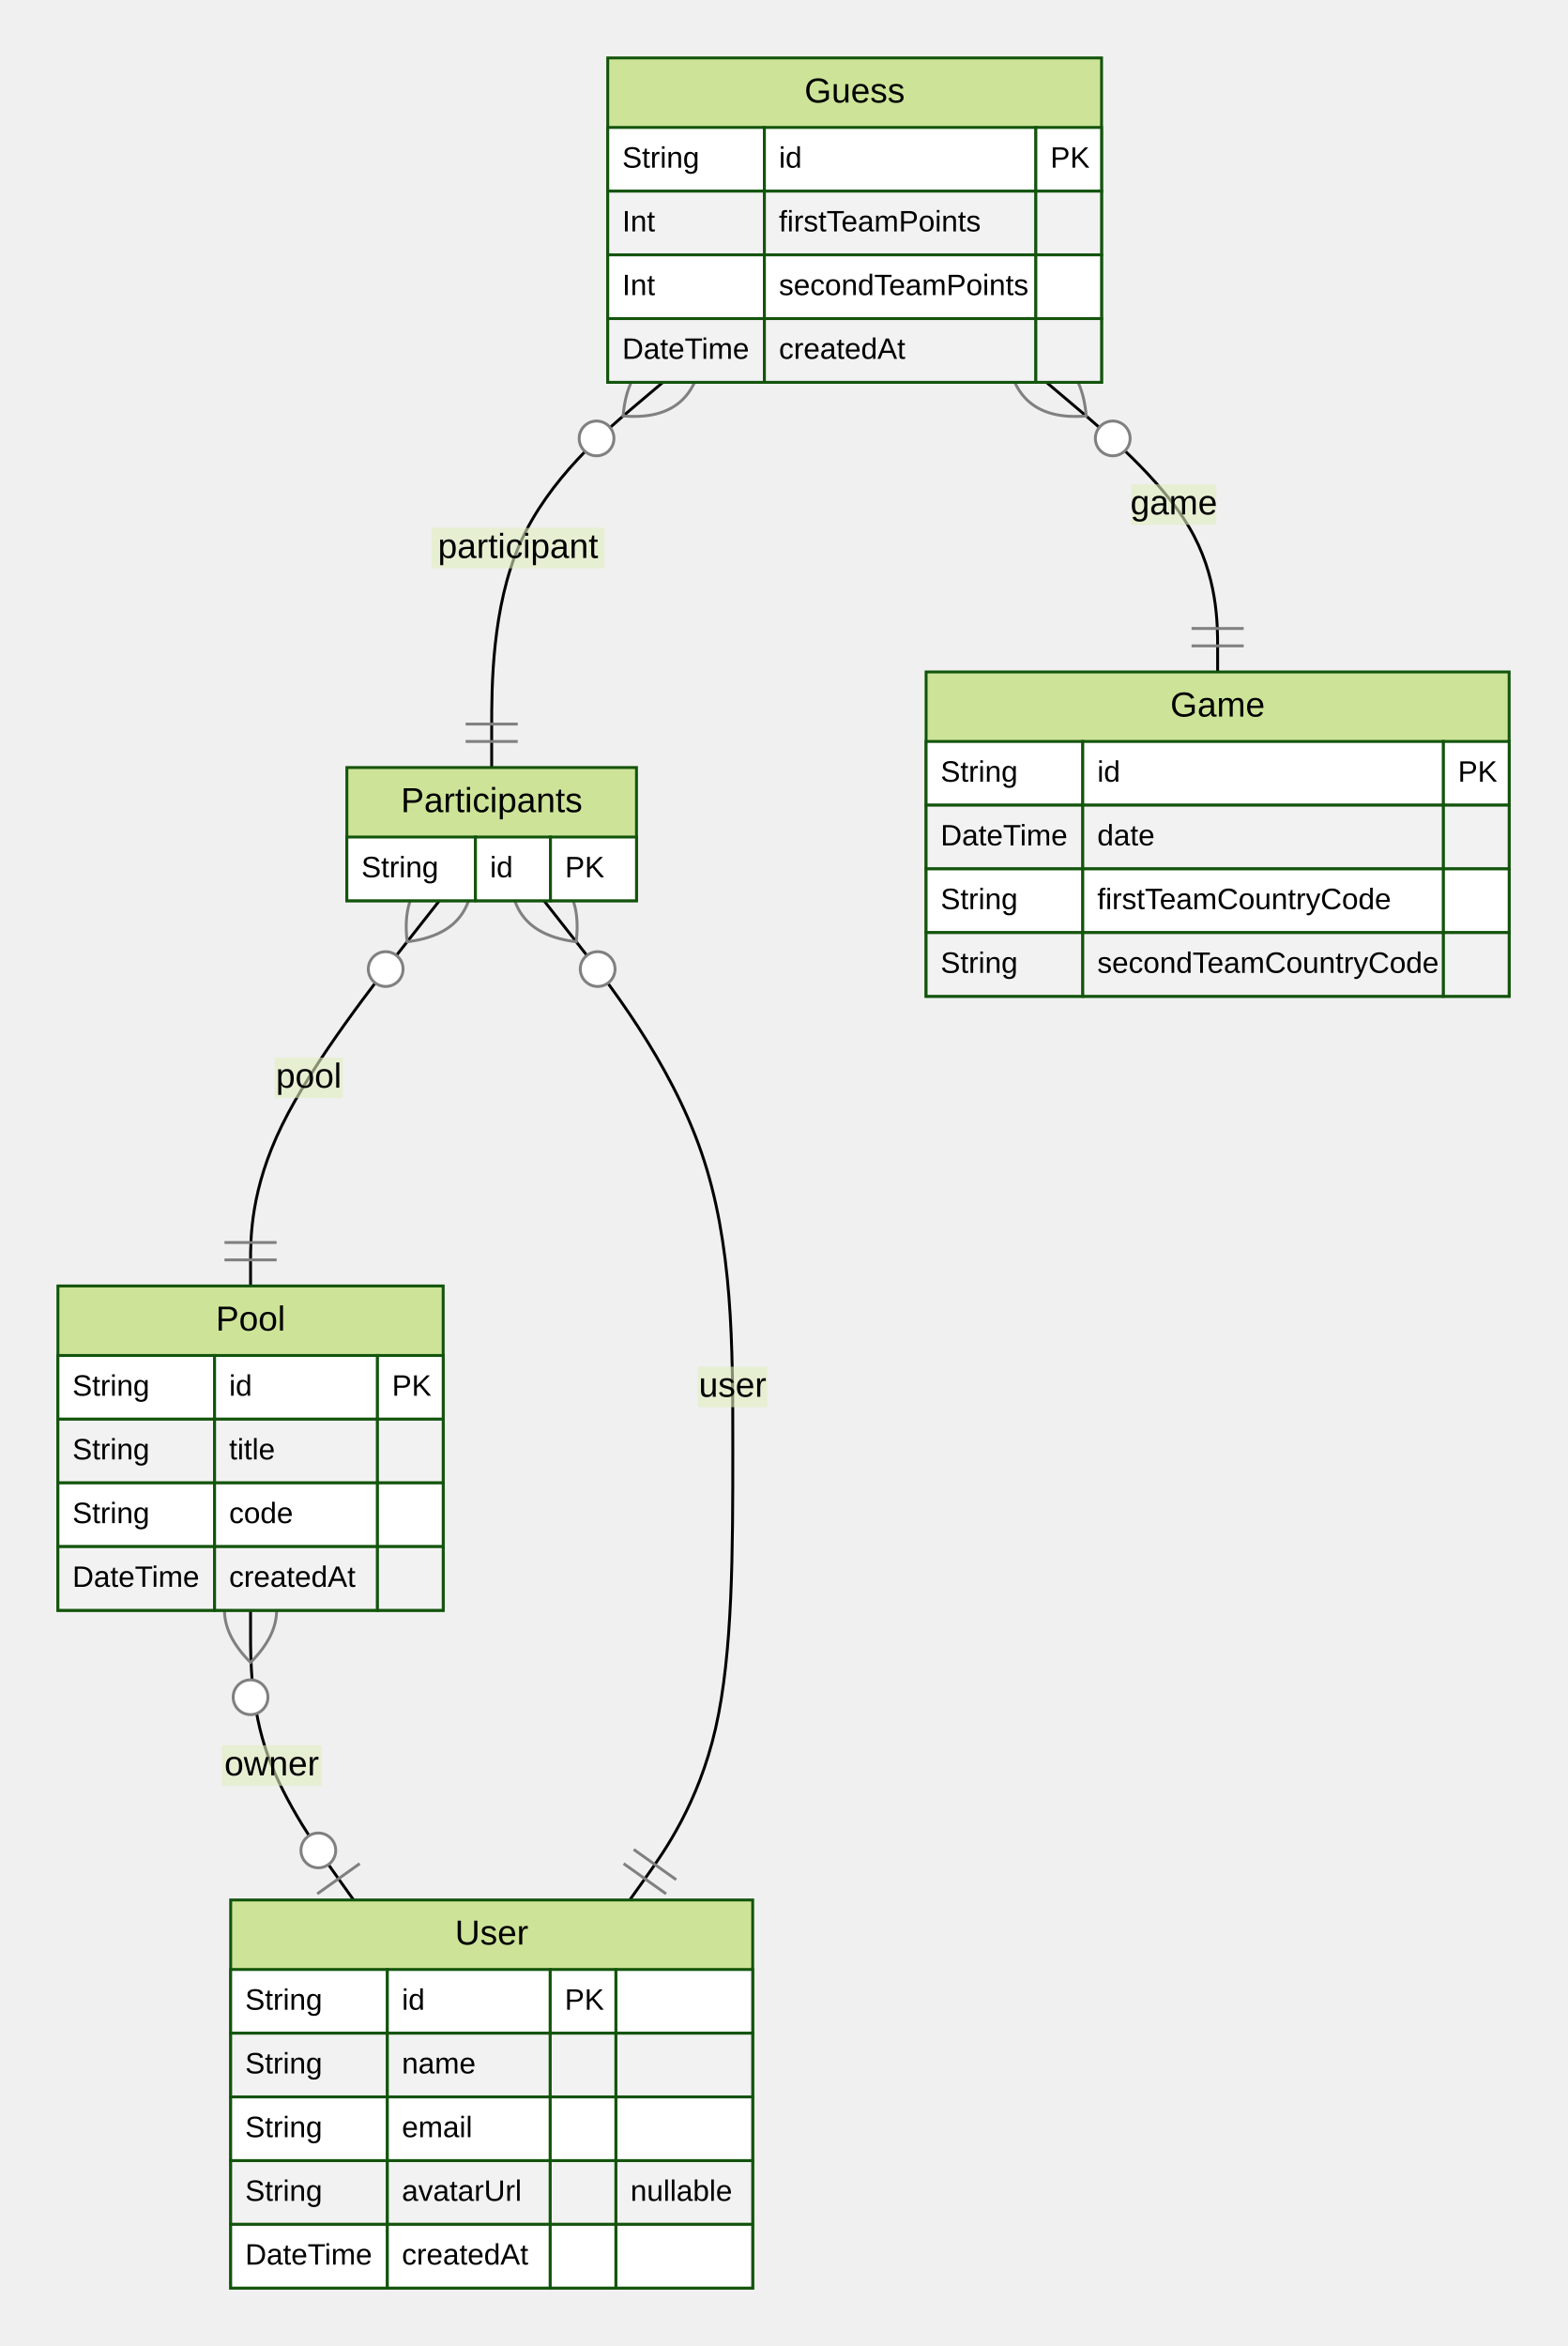
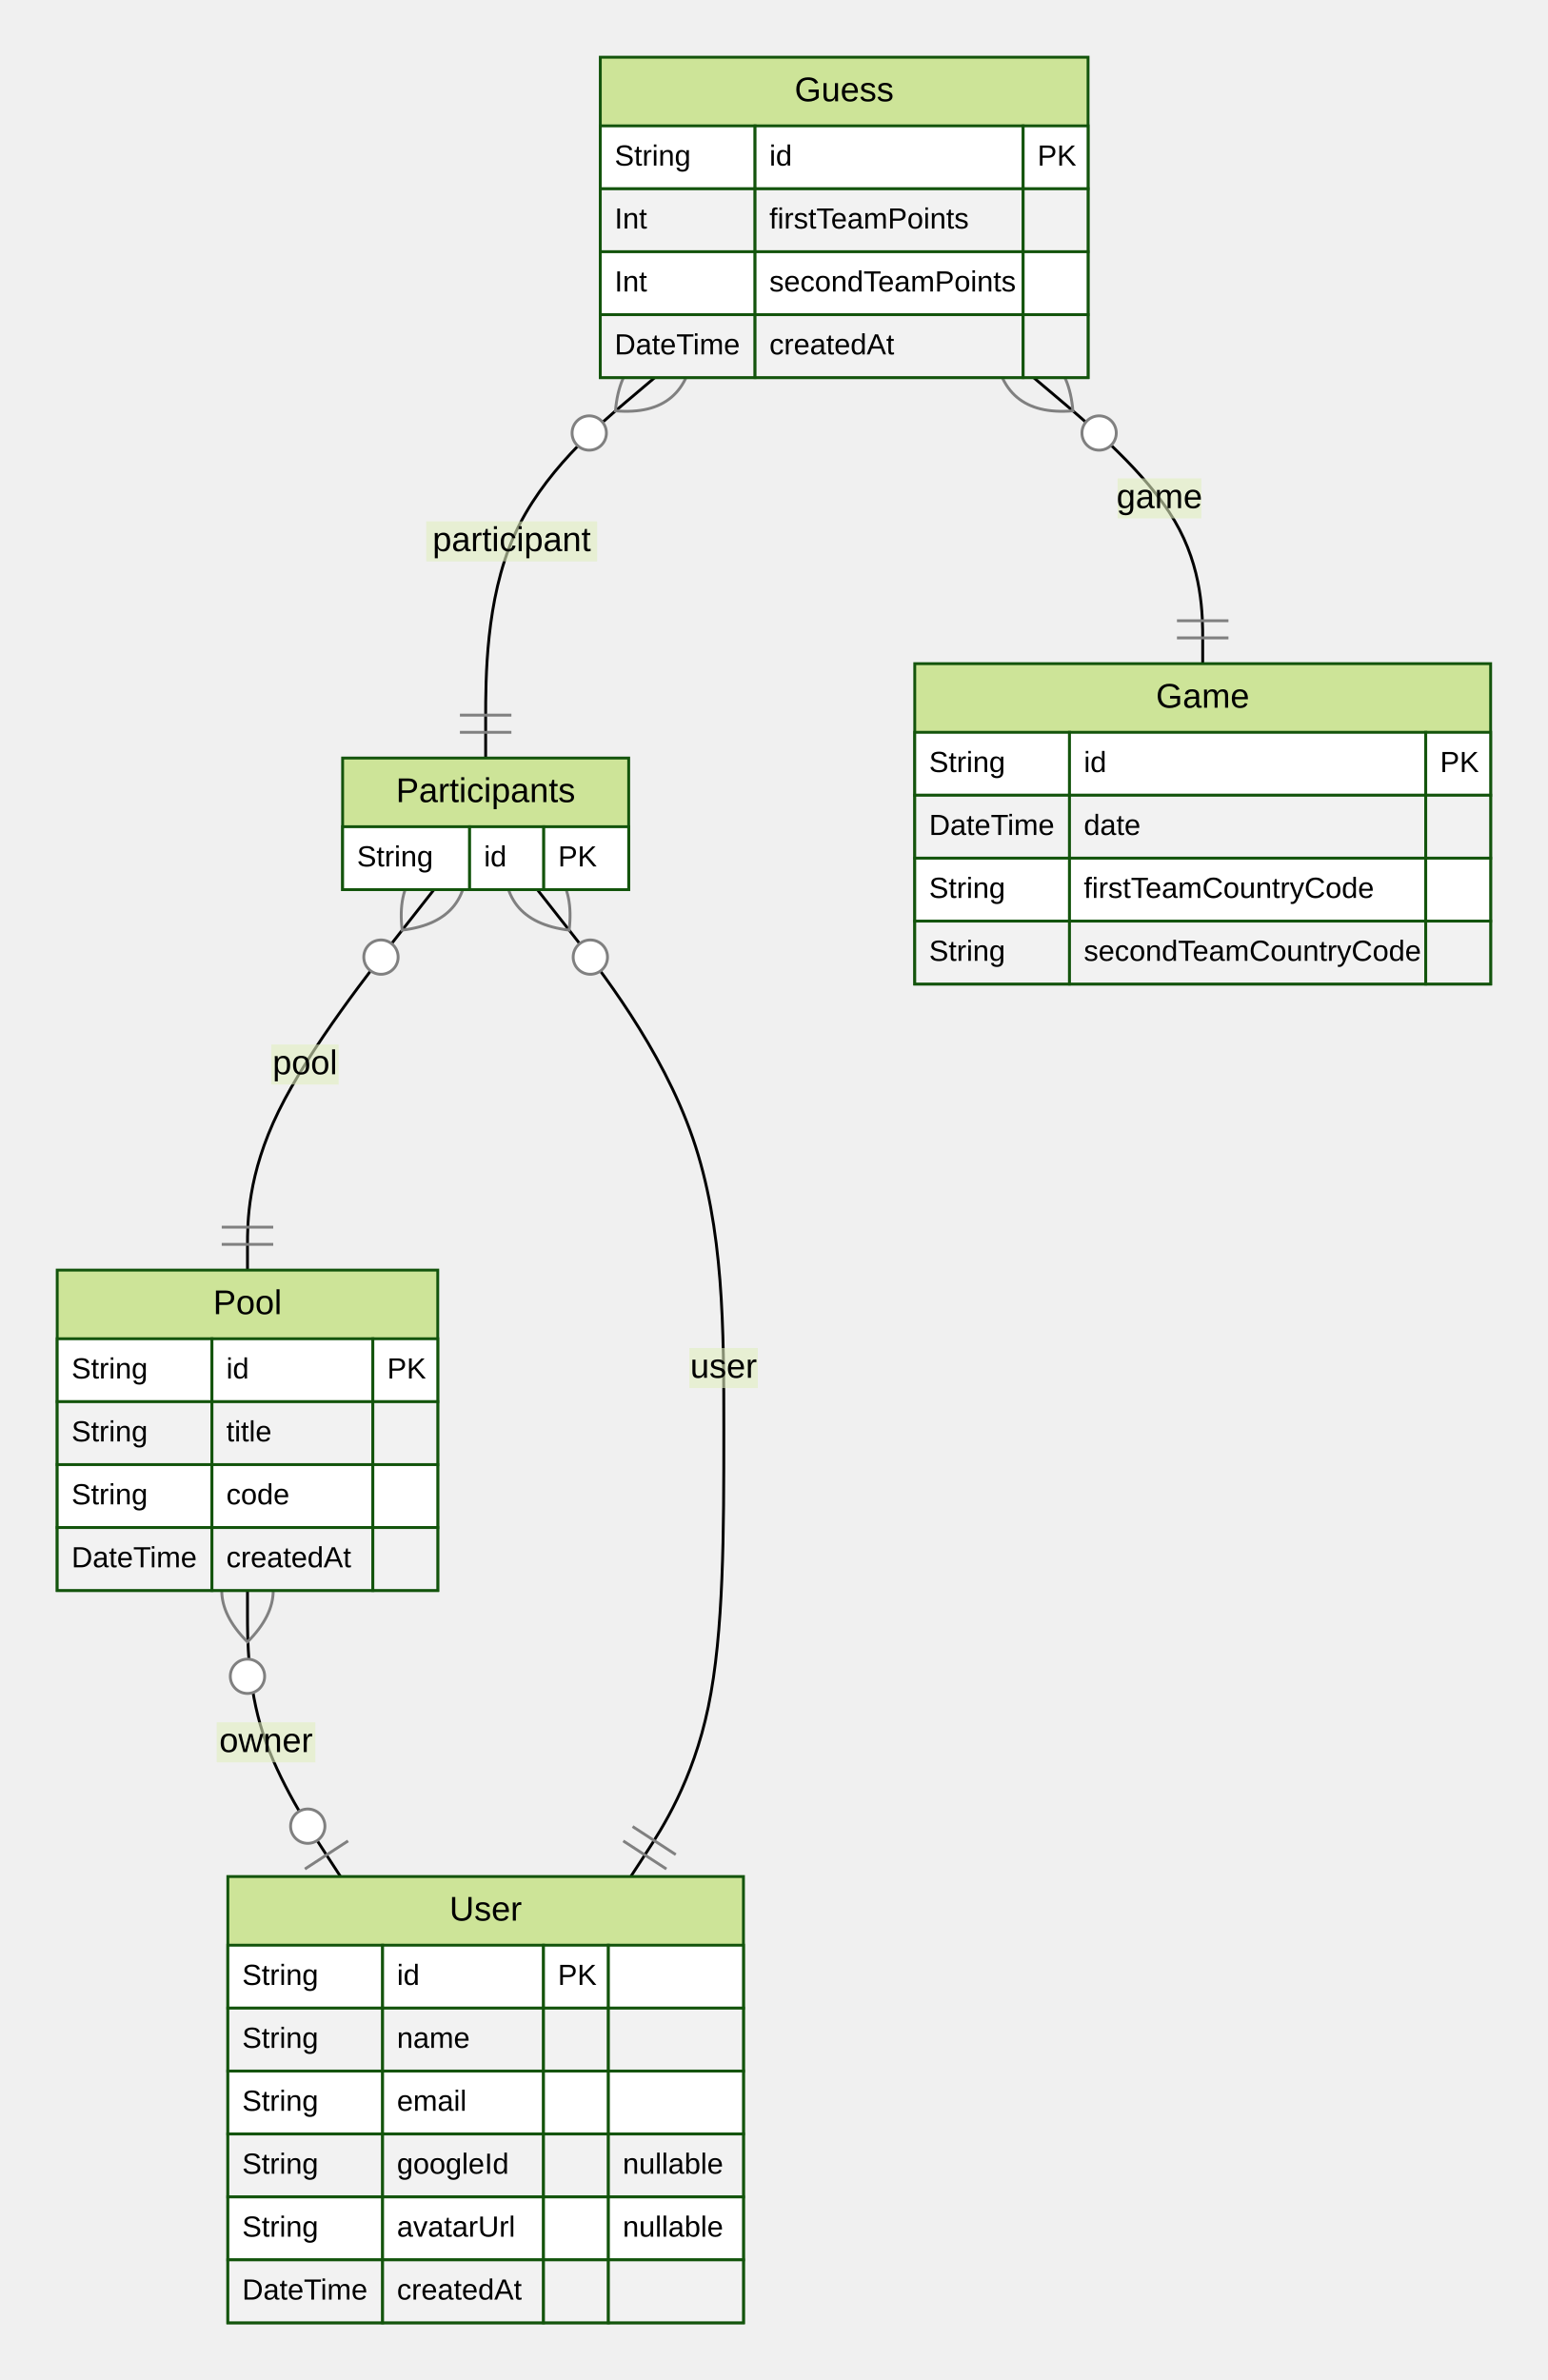
- <svg xmlns="http://www.w3.org/2000/svg" aria-labelledby="chart-title-mermaid-0 chart-desc-mermaid-0" role="img" viewBox="0 0 541.082 810" style="max-width: 541.082px; background-color: white;" width="100%" id="mermaid-0">
+ <svg xmlns="http://www.w3.org/2000/svg" aria-labelledby="chart-title-mermaid-0 chart-desc-mermaid-0" role="img" viewBox="0 0 541.082 832" style="max-width: 541.082px; background-color: white;" width="100%" id="mermaid-0">
  <style>#mermaid-0 {font-family:"trebuchet ms",verdana,arial,sans-serif;font-size:16px;fill:#000000;}#mermaid-0 .error-icon{fill:#552222;}#mermaid-0 .error-text{fill:#552222;stroke:#552222;}#mermaid-0 .edge-thickness-normal{stroke-width:2px;}#mermaid-0 .edge-thickness-thick{stroke-width:3.5px;}#mermaid-0 .edge-pattern-solid{stroke-dasharray:0;}#mermaid-0 .edge-pattern-dashed{stroke-dasharray:3;}#mermaid-0 .edge-pattern-dotted{stroke-dasharray:2;}#mermaid-0 .marker{fill:#000000;stroke:#000000;}#mermaid-0 .marker.cross{stroke:#000000;}#mermaid-0 svg{font-family:"trebuchet ms",verdana,arial,sans-serif;font-size:16px;}#mermaid-0 .entityBox{fill:#cde498;stroke:#13540c;}#mermaid-0 .attributeBoxOdd{fill:#ffffff;stroke:#13540c;}#mermaid-0 .attributeBoxEven{fill:#f2f2f2;stroke:#13540c;}#mermaid-0 .relationshipLabelBox{fill:hsl(78.158, 58.462%, 84.51%);opacity:0.7;background-color:hsl(78.158, 58.462%, 84.51%);}#mermaid-0 .relationshipLabelBox rect{opacity:0.5;}#mermaid-0 .relationshipLine{stroke:#000000;}#mermaid-0 :root{--mermaid-font-family:"trebuchet ms",verdana,arial,sans-serif;}</style>
  <g />
  <defs>
    <marker orient="auto" markerHeight="18" markerWidth="18" refY="9" refX="0" id="ONLY_ONE_START">
      <path d="M9,0 L9,18 M15,0 L15,18" fill="none" stroke="gray" />
    </marker>
  </defs>
  <defs>
    <marker orient="auto" markerHeight="18" markerWidth="18" refY="9" refX="18" id="ONLY_ONE_END">
      <path d="M3,0 L3,18 M9,0 L9,18" fill="none" stroke="gray" />
    </marker>
  </defs>
  <defs>
    <marker orient="auto" markerHeight="18" markerWidth="30" refY="9" refX="0" id="ZERO_OR_ONE_START">
      <circle r="6" cy="9" cx="21" fill="white" stroke="gray" />
      <path d="M9,0 L9,18" fill="none" stroke="gray" />
    </marker>
  </defs>
  <defs>
    <marker orient="auto" markerHeight="18" markerWidth="30" refY="9" refX="30" id="ZERO_OR_ONE_END">
      <circle r="6" cy="9" cx="9" fill="white" stroke="gray" />
      <path d="M21,0 L21,18" fill="none" stroke="gray" />
    </marker>
  </defs>
  <defs>
    <marker orient="auto" markerHeight="36" markerWidth="45" refY="18" refX="18" id="ONE_OR_MORE_START">
      <path d="M0,18 Q 18,0 36,18 Q 18,36 0,18 M42,9 L42,27" fill="none" stroke="gray" />
    </marker>
  </defs>
  <defs>
    <marker orient="auto" markerHeight="36" markerWidth="45" refY="18" refX="27" id="ONE_OR_MORE_END">
      <path d="M3,9 L3,27 M9,18 Q27,0 45,18 Q27,36 9,18" fill="none" stroke="gray" />
    </marker>
  </defs>
  <defs>
    <marker orient="auto" markerHeight="36" markerWidth="57" refY="18" refX="18" id="ZERO_OR_MORE_START">
      <circle r="6" cy="18" cx="48" fill="white" stroke="gray" />
      <path d="M0,18 Q18,0 36,18 Q18,36 0,18" fill="none" stroke="gray" />
    </marker>
  </defs>
  <defs>
    <marker orient="auto" markerHeight="36" markerWidth="57" refY="18" refX="39" id="ZERO_OR_MORE_END">
      <circle r="6" cy="18" cx="9" fill="white" stroke="gray" />
      <path d="M21,18 Q39,0 57,18 Q39,36 21,18" fill="none" stroke="gray" />
    </marker>
  </defs>
-   <path marker-start="url(#ZERO_OR_MORE_START)" marker-end="url(#ZERO_OR_ONE_END)" fill="none" stroke="gray" d="M86.513,556L86.513,564.333C86.513,572.667,86.513,589.333,92.443,606C98.373,622.667,110.233,639.333,116.163,647.667L122.093,656" class="er relationshipLine" />
-   <path marker-start="url(#ZERO_OR_MORE_START)" marker-end="url(#ONLY_ONE_END)" fill="none" stroke="gray" d="M187.835,311L198.7,324.833C209.565,338.667,231.296,366.333,242.161,397.833C253.026,429.333,253.026,464.667,253.026,500C253.026,535.333,253.026,570.667,247.096,596.667C241.167,622.667,229.307,639.333,223.377,647.667L217.447,656" class="er relationshipLine" />
+   <path marker-start="url(#ZERO_OR_MORE_START)" marker-end="url(#ZERO_OR_ONE_END)" fill="none" stroke="gray" d="M86.513,556L86.513,564.333C86.513,572.667,86.513,589.333,91.934,606C97.354,622.667,108.195,639.333,113.615,647.667L119.035,656" class="er relationshipLine" />
+   <path marker-start="url(#ZERO_OR_MORE_START)" marker-end="url(#ONLY_ONE_END)" fill="none" stroke="gray" d="M187.835,311L198.7,324.833C209.565,338.667,231.296,366.333,242.161,397.833C253.026,429.333,253.026,464.667,253.026,500C253.026,535.333,253.026,570.667,247.606,596.667C242.186,622.667,231.345,639.333,225.925,647.667L220.504,656" class="er relationshipLine" />
  <path marker-start="url(#ZERO_OR_MORE_START)" marker-end="url(#ONLY_ONE_END)" fill="none" stroke="gray" d="M151.705,311L140.839,324.833C129.974,338.667,108.244,366.333,97.378,388.5C86.513,410.667,86.513,427.333,86.513,435.667L86.513,444" class="er relationshipLine" />
  <path marker-start="url(#ZERO_OR_MORE_START)" marker-end="url(#ONLY_ONE_END)" fill="none" stroke="gray" d="M228.887,132L219.034,140.333C209.181,148.667,189.476,165.333,179.623,187.5C169.77,209.667,169.77,237.333,169.77,251.167L169.77,265" class="er relationshipLine" />
  <path marker-start="url(#ZERO_OR_MORE_START)" marker-end="url(#ONLY_ONE_END)" fill="none" stroke="gray" d="M361.309,132L371.162,140.333C381.015,148.667,400.72,165.333,410.573,182C420.426,198.667,420.426,215.333,420.426,223.667L420.426,232" class="er relationshipLine" />
  <g transform="translate(20,444 )" id="Pool">
    <rect height="112" width="133.026" y="0" x="0" stroke="gray" fill-opacity="100%" fill="honeydew" class="er entityBox" />
    <text transform="translate(66.51321,12)" style="font-family: &quot;trebuchet ms&quot;, verdana, arial, sans-serif;; font-size: 12px" text-anchor="middle" dominant-baseline="middle" y="0" x="0" id="entity-Pool" class="er entityLabel">Pool</text>
    <rect height="22" width="54.096" y="24" x="0" stroke="gray" fill-opacity="100%" fill="honeydew" class="er attributeBoxOdd" />
    <text transform="translate(5,35)" style="font-family: &quot;trebuchet ms&quot;, verdana, arial, sans-serif;; font-size: 10.2px" text-anchor="left" dominant-baseline="middle" y="0" x="0" id="entity-Pool-attr-1-type" class="er entityLabel">String</text>
    <rect height="22" width="56.243" y="24" x="54.096" stroke="gray" fill-opacity="100%" fill="honeydew" class="er attributeBoxOdd" />
    <text transform="translate(59.09555,35)" style="font-family: &quot;trebuchet ms&quot;, verdana, arial, sans-serif;; font-size: 10.2px" text-anchor="left" dominant-baseline="middle" y="0" x="0" id="entity-Pool-attr-1-name" class="er entityLabel">id</text>
    <rect height="22" width="22.688" y="24" x="110.339" stroke="gray" fill-opacity="100%" fill="honeydew" class="er attributeBoxOdd" />
    <text transform="translate(115.3387,35)" style="font-family: &quot;trebuchet ms&quot;, verdana, arial, sans-serif;; font-size: 10.2px" text-anchor="left" dominant-baseline="middle" y="0" x="0" id="entity-Pool-attr-1-key" class="er entityLabel">PK</text>
    <rect height="22" width="54.096" y="46" x="0" stroke="gray" fill-opacity="100%" fill="honeydew" class="er attributeBoxEven" />
    <text transform="translate(5,57)" style="font-family: &quot;trebuchet ms&quot;, verdana, arial, sans-serif;; font-size: 10.2px" text-anchor="left" dominant-baseline="middle" y="0" x="0" id="entity-Pool-attr-2-type" class="er entityLabel">String</text>
    <rect height="22" width="56.243" y="46" x="54.096" stroke="gray" fill-opacity="100%" fill="honeydew" class="er attributeBoxEven" />
    <text transform="translate(59.09555,57)" style="font-family: &quot;trebuchet ms&quot;, verdana, arial, sans-serif;; font-size: 10.2px" text-anchor="left" dominant-baseline="middle" y="0" x="0" id="entity-Pool-attr-2-name" class="er entityLabel">title</text>
    <rect height="22" width="22.688" y="46" x="110.339" stroke="gray" fill-opacity="100%" fill="honeydew" class="er attributeBoxEven" />
    <text transform="translate(115.3387,57)" style="font-family: &quot;trebuchet ms&quot;, verdana, arial, sans-serif;; font-size: 10.2px" text-anchor="left" dominant-baseline="middle" y="0" x="0" id="entity-Pool-attr-2-key" class="er entityLabel" />
    <rect height="22" width="54.096" y="68" x="0" stroke="gray" fill-opacity="100%" fill="honeydew" class="er attributeBoxOdd" />
    <text transform="translate(5,79)" style="font-family: &quot;trebuchet ms&quot;, verdana, arial, sans-serif;; font-size: 10.2px" text-anchor="left" dominant-baseline="middle" y="0" x="0" id="entity-Pool-attr-3-type" class="er entityLabel">String</text>
    <rect height="22" width="56.243" y="68" x="54.096" stroke="gray" fill-opacity="100%" fill="honeydew" class="er attributeBoxOdd" />
    <text transform="translate(59.09555,79)" style="font-family: &quot;trebuchet ms&quot;, verdana, arial, sans-serif;; font-size: 10.2px" text-anchor="left" dominant-baseline="middle" y="0" x="0" id="entity-Pool-attr-3-name" class="er entityLabel">code</text>
    <rect height="22" width="22.688" y="68" x="110.339" stroke="gray" fill-opacity="100%" fill="honeydew" class="er attributeBoxOdd" />
    <text transform="translate(115.3387,79)" style="font-family: &quot;trebuchet ms&quot;, verdana, arial, sans-serif;; font-size: 10.2px" text-anchor="left" dominant-baseline="middle" y="0" x="0" id="entity-Pool-attr-3-key" class="er entityLabel" />
    <rect height="22" width="54.096" y="90" x="0" stroke="gray" fill-opacity="100%" fill="honeydew" class="er attributeBoxEven" />
    <text transform="translate(5,101)" style="font-family: &quot;trebuchet ms&quot;, verdana, arial, sans-serif;; font-size: 10.2px" text-anchor="left" dominant-baseline="middle" y="0" x="0" id="entity-Pool-attr-4-type" class="er entityLabel">DateTime</text>
    <rect height="22" width="56.243" y="90" x="54.096" stroke="gray" fill-opacity="100%" fill="honeydew" class="er attributeBoxEven" />
    <text transform="translate(59.09555,101)" style="font-family: &quot;trebuchet ms&quot;, verdana, arial, sans-serif;; font-size: 10.2px" text-anchor="left" dominant-baseline="middle" y="0" x="0" id="entity-Pool-attr-4-name" class="er entityLabel">createdAt</text>
    <rect height="22" width="22.688" y="90" x="110.339" stroke="gray" fill-opacity="100%" fill="honeydew" class="er attributeBoxEven" />
    <text transform="translate(115.3387,101)" style="font-family: &quot;trebuchet ms&quot;, verdana, arial, sans-serif;; font-size: 10.2px" text-anchor="left" dominant-baseline="middle" y="0" x="0" id="entity-Pool-attr-4-key" class="er entityLabel" />
  </g>
  <g transform="translate(119.7698,265 )" id="Participants">
    <rect height="46" width="100" y="0" x="0" stroke="gray" fill-opacity="100%" fill="honeydew" class="er entityBox" />
    <text transform="translate(50,12)" style="font-family: &quot;trebuchet ms&quot;, verdana, arial, sans-serif;; font-size: 12px" text-anchor="middle" dominant-baseline="middle" y="0" x="0" id="entity-Participants" class="er entityLabel">Participants</text>
    <rect height="22" width="44.399" y="24" x="0" stroke="gray" fill-opacity="100%" fill="honeydew" class="er attributeBoxOdd" />
    <text transform="translate(5,35)" style="font-family: &quot;trebuchet ms&quot;, verdana, arial, sans-serif;; font-size: 10.2px" text-anchor="left" dominant-baseline="middle" y="0" x="0" id="entity-Participants-attr-1-type" class="er entityLabel">String</text>
    <rect height="22" width="25.911" y="24" x="44.399" stroke="gray" fill-opacity="100%" fill="honeydew" class="er attributeBoxOdd" />
    <text transform="translate(49.39862,35)" style="font-family: &quot;trebuchet ms&quot;, verdana, arial, sans-serif;; font-size: 10.2px" text-anchor="left" dominant-baseline="middle" y="0" x="0" id="entity-Participants-attr-1-name" class="er entityLabel">id</text>
    <rect height="22" width="29.69" y="24" x="70.31" stroke="gray" fill-opacity="100%" fill="honeydew" class="er attributeBoxOdd" />
    <text transform="translate(75.30976,35)" style="font-family: &quot;trebuchet ms&quot;, verdana, arial, sans-serif;; font-size: 10.2px" text-anchor="left" dominant-baseline="middle" y="0" x="0" id="entity-Participants-attr-1-key" class="er entityLabel">PK</text>
  </g>
  <g transform="translate(79.65034,656 )" id="User">
-     <rect height="134" width="180.239" y="0" x="0" stroke="gray" fill-opacity="100%" fill="honeydew" class="er entityBox" />
+     <rect height="156" width="180.239" y="0" x="0" stroke="gray" fill-opacity="100%" fill="honeydew" class="er entityBox" />
    <text transform="translate(90.11948,12)" style="font-family: &quot;trebuchet ms&quot;, verdana, arial, sans-serif;; font-size: 12px" text-anchor="middle" dominant-baseline="middle" y="0" x="0" id="entity-User" class="er entityLabel">User</text>
    <rect height="22" width="54.096" y="24" x="0" stroke="gray" fill-opacity="100%" fill="honeydew" class="er attributeBoxOdd" />
    <text transform="translate(5,35)" style="font-family: &quot;trebuchet ms&quot;, verdana, arial, sans-serif;; font-size: 10.2px" text-anchor="left" dominant-baseline="middle" y="0" x="0" id="entity-User-attr-1-type" class="er entityLabel">String</text>
    <rect height="22" width="56.243" y="24" x="54.096" stroke="gray" fill-opacity="100%" fill="honeydew" class="er attributeBoxOdd" />
    <text transform="translate(59.09555,35)" style="font-family: &quot;trebuchet ms&quot;, verdana, arial, sans-serif;; font-size: 10.2px" text-anchor="left" dominant-baseline="middle" y="0" x="0" id="entity-User-attr-1-name" class="er entityLabel">id</text>
    <rect height="22" width="22.688" y="24" x="110.339" stroke="gray" fill-opacity="100%" fill="honeydew" class="er attributeBoxOdd" />
    <text transform="translate(115.3387,35)" style="font-family: &quot;trebuchet ms&quot;, verdana, arial, sans-serif;; font-size: 10.2px" text-anchor="left" dominant-baseline="middle" y="0" x="0" id="entity-User-attr-1-key" class="er entityLabel">PK</text>
    <rect height="22" width="47.213" y="24" x="133.026" stroke="gray" fill-opacity="100%" fill="honeydew" class="er attributeBoxOdd" />
    <text transform="translate(138.0264,35)" style="font-family: &quot;trebuchet ms&quot;, verdana, arial, sans-serif;; font-size: 10.2px" text-anchor="left" dominant-baseline="middle" y="0" x="0" id="entity-User-attr-1-comment" class="er entityLabel" />
    <rect height="22" width="54.096" y="46" x="0" stroke="gray" fill-opacity="100%" fill="honeydew" class="er attributeBoxEven" />
    <text transform="translate(5,57)" style="font-family: &quot;trebuchet ms&quot;, verdana, arial, sans-serif;; font-size: 10.2px" text-anchor="left" dominant-baseline="middle" y="0" x="0" id="entity-User-attr-2-type" class="er entityLabel">String</text>
    <rect height="22" width="56.243" y="46" x="54.096" stroke="gray" fill-opacity="100%" fill="honeydew" class="er attributeBoxEven" />
    <text transform="translate(59.09555,57)" style="font-family: &quot;trebuchet ms&quot;, verdana, arial, sans-serif;; font-size: 10.2px" text-anchor="left" dominant-baseline="middle" y="0" x="0" id="entity-User-attr-2-name" class="er entityLabel">name</text>
    <rect height="22" width="22.688" y="46" x="110.339" stroke="gray" fill-opacity="100%" fill="honeydew" class="er attributeBoxEven" />
    <text transform="translate(115.3387,57)" style="font-family: &quot;trebuchet ms&quot;, verdana, arial, sans-serif;; font-size: 10.2px" text-anchor="left" dominant-baseline="middle" y="0" x="0" id="entity-User-attr-2-key" class="er entityLabel" />
    <rect height="22" width="47.213" y="46" x="133.026" stroke="gray" fill-opacity="100%" fill="honeydew" class="er attributeBoxEven" />
    <text transform="translate(138.0264,57)" style="font-family: &quot;trebuchet ms&quot;, verdana, arial, sans-serif;; font-size: 10.2px" text-anchor="left" dominant-baseline="middle" y="0" x="0" id="entity-User-attr-2-comment" class="er entityLabel" />
    <rect height="22" width="54.096" y="68" x="0" stroke="gray" fill-opacity="100%" fill="honeydew" class="er attributeBoxOdd" />
    <text transform="translate(5,79)" style="font-family: &quot;trebuchet ms&quot;, verdana, arial, sans-serif;; font-size: 10.2px" text-anchor="left" dominant-baseline="middle" y="0" x="0" id="entity-User-attr-3-type" class="er entityLabel">String</text>
    <rect height="22" width="56.243" y="68" x="54.096" stroke="gray" fill-opacity="100%" fill="honeydew" class="er attributeBoxOdd" />
    <text transform="translate(59.09555,79)" style="font-family: &quot;trebuchet ms&quot;, verdana, arial, sans-serif;; font-size: 10.2px" text-anchor="left" dominant-baseline="middle" y="0" x="0" id="entity-User-attr-3-name" class="er entityLabel">email</text>
    <rect height="22" width="22.688" y="68" x="110.339" stroke="gray" fill-opacity="100%" fill="honeydew" class="er attributeBoxOdd" />
    <text transform="translate(115.3387,79)" style="font-family: &quot;trebuchet ms&quot;, verdana, arial, sans-serif;; font-size: 10.2px" text-anchor="left" dominant-baseline="middle" y="0" x="0" id="entity-User-attr-3-key" class="er entityLabel" />
    <rect height="22" width="47.213" y="68" x="133.026" stroke="gray" fill-opacity="100%" fill="honeydew" class="er attributeBoxOdd" />
    <text transform="translate(138.0264,79)" style="font-family: &quot;trebuchet ms&quot;, verdana, arial, sans-serif;; font-size: 10.2px" text-anchor="left" dominant-baseline="middle" y="0" x="0" id="entity-User-attr-3-comment" class="er entityLabel" />
    <rect height="22" width="54.096" y="90" x="0" stroke="gray" fill-opacity="100%" fill="honeydew" class="er attributeBoxEven" />
    <text transform="translate(5,101)" style="font-family: &quot;trebuchet ms&quot;, verdana, arial, sans-serif;; font-size: 10.2px" text-anchor="left" dominant-baseline="middle" y="0" x="0" id="entity-User-attr-4-type" class="er entityLabel">String</text>
    <rect height="22" width="56.243" y="90" x="54.096" stroke="gray" fill-opacity="100%" fill="honeydew" class="er attributeBoxEven" />
-     <text transform="translate(59.09555,101)" style="font-family: &quot;trebuchet ms&quot;, verdana, arial, sans-serif;; font-size: 10.2px" text-anchor="left" dominant-baseline="middle" y="0" x="0" id="entity-User-attr-4-name" class="er entityLabel">avatarUrl</text>
+     <text transform="translate(59.09555,101)" style="font-family: &quot;trebuchet ms&quot;, verdana, arial, sans-serif;; font-size: 10.2px" text-anchor="left" dominant-baseline="middle" y="0" x="0" id="entity-User-attr-4-name" class="er entityLabel">googleId</text>
    <rect height="22" width="22.688" y="90" x="110.339" stroke="gray" fill-opacity="100%" fill="honeydew" class="er attributeBoxEven" />
    <text transform="translate(115.3387,101)" style="font-family: &quot;trebuchet ms&quot;, verdana, arial, sans-serif;; font-size: 10.2px" text-anchor="left" dominant-baseline="middle" y="0" x="0" id="entity-User-attr-4-key" class="er entityLabel" />
    <rect height="22" width="47.213" y="90" x="133.026" stroke="gray" fill-opacity="100%" fill="honeydew" class="er attributeBoxEven" />
    <text transform="translate(138.0264,101)" style="font-family: &quot;trebuchet ms&quot;, verdana, arial, sans-serif;; font-size: 10.2px" text-anchor="left" dominant-baseline="middle" y="0" x="0" id="entity-User-attr-4-comment" class="er entityLabel">nullable</text>
    <rect height="22" width="54.096" y="112" x="0" stroke="gray" fill-opacity="100%" fill="honeydew" class="er attributeBoxOdd" />
-     <text transform="translate(5,123)" style="font-family: &quot;trebuchet ms&quot;, verdana, arial, sans-serif;; font-size: 10.2px" text-anchor="left" dominant-baseline="middle" y="0" x="0" id="entity-User-attr-5-type" class="er entityLabel">DateTime</text>
+     <text transform="translate(5,123)" style="font-family: &quot;trebuchet ms&quot;, verdana, arial, sans-serif;; font-size: 10.2px" text-anchor="left" dominant-baseline="middle" y="0" x="0" id="entity-User-attr-5-type" class="er entityLabel">String</text>
    <rect height="22" width="56.243" y="112" x="54.096" stroke="gray" fill-opacity="100%" fill="honeydew" class="er attributeBoxOdd" />
-     <text transform="translate(59.09555,123)" style="font-family: &quot;trebuchet ms&quot;, verdana, arial, sans-serif;; font-size: 10.2px" text-anchor="left" dominant-baseline="middle" y="0" x="0" id="entity-User-attr-5-name" class="er entityLabel">createdAt</text>
+     <text transform="translate(59.09555,123)" style="font-family: &quot;trebuchet ms&quot;, verdana, arial, sans-serif;; font-size: 10.2px" text-anchor="left" dominant-baseline="middle" y="0" x="0" id="entity-User-attr-5-name" class="er entityLabel">avatarUrl</text>
    <rect height="22" width="22.688" y="112" x="110.339" stroke="gray" fill-opacity="100%" fill="honeydew" class="er attributeBoxOdd" />
    <text transform="translate(115.3387,123)" style="font-family: &quot;trebuchet ms&quot;, verdana, arial, sans-serif;; font-size: 10.2px" text-anchor="left" dominant-baseline="middle" y="0" x="0" id="entity-User-attr-5-key" class="er entityLabel" />
    <rect height="22" width="47.213" y="112" x="133.026" stroke="gray" fill-opacity="100%" fill="honeydew" class="er attributeBoxOdd" />
-     <text transform="translate(138.0264,123)" style="font-family: &quot;trebuchet ms&quot;, verdana, arial, sans-serif;; font-size: 10.2px" text-anchor="left" dominant-baseline="middle" y="0" x="0" id="entity-User-attr-5-comment" class="er entityLabel" />
+     <text transform="translate(138.0264,123)" style="font-family: &quot;trebuchet ms&quot;, verdana, arial, sans-serif;; font-size: 10.2px" text-anchor="left" dominant-baseline="middle" y="0" x="0" id="entity-User-attr-5-comment" class="er entityLabel">nullable</text>
+     <rect height="22" width="54.096" y="134" x="0" stroke="gray" fill-opacity="100%" fill="honeydew" class="er attributeBoxEven" />
+     <text transform="translate(5,145)" style="font-family: &quot;trebuchet ms&quot;, verdana, arial, sans-serif;; font-size: 10.2px" text-anchor="left" dominant-baseline="middle" y="0" x="0" id="entity-User-attr-6-type" class="er entityLabel">DateTime</text>
+     <rect height="22" width="56.243" y="134" x="54.096" stroke="gray" fill-opacity="100%" fill="honeydew" class="er attributeBoxEven" />
+     <text transform="translate(59.09555,145)" style="font-family: &quot;trebuchet ms&quot;, verdana, arial, sans-serif;; font-size: 10.2px" text-anchor="left" dominant-baseline="middle" y="0" x="0" id="entity-User-attr-6-name" class="er entityLabel">createdAt</text>
+     <rect height="22" width="22.688" y="134" x="110.339" stroke="gray" fill-opacity="100%" fill="honeydew" class="er attributeBoxEven" />
+     <text transform="translate(115.3387,145)" style="font-family: &quot;trebuchet ms&quot;, verdana, arial, sans-serif;; font-size: 10.2px" text-anchor="left" dominant-baseline="middle" y="0" x="0" id="entity-User-attr-6-key" class="er entityLabel" />
+     <rect height="22" width="47.213" y="134" x="133.026" stroke="gray" fill-opacity="100%" fill="honeydew" class="er attributeBoxEven" />
+     <text transform="translate(138.0264,145)" style="font-family: &quot;trebuchet ms&quot;, verdana, arial, sans-serif;; font-size: 10.2px" text-anchor="left" dominant-baseline="middle" y="0" x="0" id="entity-User-attr-6-comment" class="er entityLabel" />
  </g>
  <g transform="translate(319.7698,232 )" id="Game">
    <rect height="112" width="201.312" y="0" x="0" stroke="gray" fill-opacity="100%" fill="honeydew" class="er entityBox" />
    <text transform="translate(100.6562,12)" style="font-family: &quot;trebuchet ms&quot;, verdana, arial, sans-serif;; font-size: 12px" text-anchor="middle" dominant-baseline="middle" y="0" x="0" id="entity-Game" class="er entityLabel">Game</text>
    <rect height="22" width="54.096" y="24" x="0" stroke="gray" fill-opacity="100%" fill="honeydew" class="er attributeBoxOdd" />
    <text transform="translate(5,35)" style="font-family: &quot;trebuchet ms&quot;, verdana, arial, sans-serif;; font-size: 10.2px" text-anchor="left" dominant-baseline="middle" y="0" x="0" id="entity-Game-attr-1-type" class="er entityLabel">String</text>
    <rect height="22" width="124.529" y="24" x="54.096" stroke="gray" fill-opacity="100%" fill="honeydew" class="er attributeBoxOdd" />
    <text transform="translate(59.09555,35)" style="font-family: &quot;trebuchet ms&quot;, verdana, arial, sans-serif;; font-size: 10.2px" text-anchor="left" dominant-baseline="middle" y="0" x="0" id="entity-Game-attr-1-name" class="er entityLabel">id</text>
    <rect height="22" width="22.688" y="24" x="178.625" stroke="gray" fill-opacity="100%" fill="honeydew" class="er attributeBoxOdd" />
    <text transform="translate(183.6248,35)" style="font-family: &quot;trebuchet ms&quot;, verdana, arial, sans-serif;; font-size: 10.2px" text-anchor="left" dominant-baseline="middle" y="0" x="0" id="entity-Game-attr-1-key" class="er entityLabel">PK</text>
    <rect height="22" width="54.096" y="46" x="0" stroke="gray" fill-opacity="100%" fill="honeydew" class="er attributeBoxEven" />
    <text transform="translate(5,57)" style="font-family: &quot;trebuchet ms&quot;, verdana, arial, sans-serif;; font-size: 10.2px" text-anchor="left" dominant-baseline="middle" y="0" x="0" id="entity-Game-attr-2-type" class="er entityLabel">DateTime</text>
    <rect height="22" width="124.529" y="46" x="54.096" stroke="gray" fill-opacity="100%" fill="honeydew" class="er attributeBoxEven" />
    <text transform="translate(59.09555,57)" style="font-family: &quot;trebuchet ms&quot;, verdana, arial, sans-serif;; font-size: 10.2px" text-anchor="left" dominant-baseline="middle" y="0" x="0" id="entity-Game-attr-2-name" class="er entityLabel">date</text>
    <rect height="22" width="22.688" y="46" x="178.625" stroke="gray" fill-opacity="100%" fill="honeydew" class="er attributeBoxEven" />
    <text transform="translate(183.6248,57)" style="font-family: &quot;trebuchet ms&quot;, verdana, arial, sans-serif;; font-size: 10.2px" text-anchor="left" dominant-baseline="middle" y="0" x="0" id="entity-Game-attr-2-key" class="er entityLabel" />
    <rect height="22" width="54.096" y="68" x="0" stroke="gray" fill-opacity="100%" fill="honeydew" class="er attributeBoxOdd" />
    <text transform="translate(5,79)" style="font-family: &quot;trebuchet ms&quot;, verdana, arial, sans-serif;; font-size: 10.2px" text-anchor="left" dominant-baseline="middle" y="0" x="0" id="entity-Game-attr-3-type" class="er entityLabel">String</text>
    <rect height="22" width="124.529" y="68" x="54.096" stroke="gray" fill-opacity="100%" fill="honeydew" class="er attributeBoxOdd" />
    <text transform="translate(59.09555,79)" style="font-family: &quot;trebuchet ms&quot;, verdana, arial, sans-serif;; font-size: 10.2px" text-anchor="left" dominant-baseline="middle" y="0" x="0" id="entity-Game-attr-3-name" class="er entityLabel">firstTeamCountryCode</text>
    <rect height="22" width="22.688" y="68" x="178.625" stroke="gray" fill-opacity="100%" fill="honeydew" class="er attributeBoxOdd" />
    <text transform="translate(183.6248,79)" style="font-family: &quot;trebuchet ms&quot;, verdana, arial, sans-serif;; font-size: 10.2px" text-anchor="left" dominant-baseline="middle" y="0" x="0" id="entity-Game-attr-3-key" class="er entityLabel" />
    <rect height="22" width="54.096" y="90" x="0" stroke="gray" fill-opacity="100%" fill="honeydew" class="er attributeBoxEven" />
    <text transform="translate(5,101)" style="font-family: &quot;trebuchet ms&quot;, verdana, arial, sans-serif;; font-size: 10.2px" text-anchor="left" dominant-baseline="middle" y="0" x="0" id="entity-Game-attr-4-type" class="er entityLabel">String</text>
    <rect height="22" width="124.529" y="90" x="54.096" stroke="gray" fill-opacity="100%" fill="honeydew" class="er attributeBoxEven" />
    <text transform="translate(59.09555,101)" style="font-family: &quot;trebuchet ms&quot;, verdana, arial, sans-serif;; font-size: 10.2px" text-anchor="left" dominant-baseline="middle" y="0" x="0" id="entity-Game-attr-4-name" class="er entityLabel">secondTeamCountryCode</text>
    <rect height="22" width="22.688" y="90" x="178.625" stroke="gray" fill-opacity="100%" fill="honeydew" class="er attributeBoxEven" />
    <text transform="translate(183.6248,101)" style="font-family: &quot;trebuchet ms&quot;, verdana, arial, sans-serif;; font-size: 10.2px" text-anchor="left" dominant-baseline="middle" y="0" x="0" id="entity-Game-attr-4-key" class="er entityLabel" />
  </g>
  <g transform="translate(209.8457,20 )" id="Guess">
    <rect height="112" width="170.504" y="0" x="0" stroke="gray" fill-opacity="100%" fill="honeydew" class="er entityBox" />
    <text transform="translate(85.2522,12)" style="font-family: &quot;trebuchet ms&quot;, verdana, arial, sans-serif;; font-size: 12px" text-anchor="middle" dominant-baseline="middle" y="0" x="0" id="entity-Guess" class="er entityLabel">Guess</text>
    <rect height="22" width="54.096" y="24" x="0" stroke="gray" fill-opacity="100%" fill="honeydew" class="er attributeBoxOdd" />
    <text transform="translate(5,35)" style="font-family: &quot;trebuchet ms&quot;, verdana, arial, sans-serif;; font-size: 10.2px" text-anchor="left" dominant-baseline="middle" y="0" x="0" id="entity-Guess-attr-1-type" class="er entityLabel">String</text>
    <rect height="22" width="93.721" y="24" x="54.096" stroke="gray" fill-opacity="100%" fill="honeydew" class="er attributeBoxOdd" />
    <text transform="translate(59.09555,35)" style="font-family: &quot;trebuchet ms&quot;, verdana, arial, sans-serif;; font-size: 10.2px" text-anchor="left" dominant-baseline="middle" y="0" x="0" id="entity-Guess-attr-1-name" class="er entityLabel">id</text>
    <rect height="22" width="22.688" y="24" x="147.817" stroke="gray" fill-opacity="100%" fill="honeydew" class="er attributeBoxOdd" />
    <text transform="translate(152.8167,35)" style="font-family: &quot;trebuchet ms&quot;, verdana, arial, sans-serif;; font-size: 10.2px" text-anchor="left" dominant-baseline="middle" y="0" x="0" id="entity-Guess-attr-1-key" class="er entityLabel">PK</text>
    <rect height="22" width="54.096" y="46" x="0" stroke="gray" fill-opacity="100%" fill="honeydew" class="er attributeBoxEven" />
    <text transform="translate(5,57)" style="font-family: &quot;trebuchet ms&quot;, verdana, arial, sans-serif;; font-size: 10.2px" text-anchor="left" dominant-baseline="middle" y="0" x="0" id="entity-Guess-attr-2-type" class="er entityLabel">Int</text>
    <rect height="22" width="93.721" y="46" x="54.096" stroke="gray" fill-opacity="100%" fill="honeydew" class="er attributeBoxEven" />
    <text transform="translate(59.09555,57)" style="font-family: &quot;trebuchet ms&quot;, verdana, arial, sans-serif;; font-size: 10.2px" text-anchor="left" dominant-baseline="middle" y="0" x="0" id="entity-Guess-attr-2-name" class="er entityLabel">firstTeamPoints</text>
    <rect height="22" width="22.688" y="46" x="147.817" stroke="gray" fill-opacity="100%" fill="honeydew" class="er attributeBoxEven" />
    <text transform="translate(152.8167,57)" style="font-family: &quot;trebuchet ms&quot;, verdana, arial, sans-serif;; font-size: 10.2px" text-anchor="left" dominant-baseline="middle" y="0" x="0" id="entity-Guess-attr-2-key" class="er entityLabel" />
    <rect height="22" width="54.096" y="68" x="0" stroke="gray" fill-opacity="100%" fill="honeydew" class="er attributeBoxOdd" />
    <text transform="translate(5,79)" style="font-family: &quot;trebuchet ms&quot;, verdana, arial, sans-serif;; font-size: 10.2px" text-anchor="left" dominant-baseline="middle" y="0" x="0" id="entity-Guess-attr-3-type" class="er entityLabel">Int</text>
    <rect height="22" width="93.721" y="68" x="54.096" stroke="gray" fill-opacity="100%" fill="honeydew" class="er attributeBoxOdd" />
    <text transform="translate(59.09555,79)" style="font-family: &quot;trebuchet ms&quot;, verdana, arial, sans-serif;; font-size: 10.2px" text-anchor="left" dominant-baseline="middle" y="0" x="0" id="entity-Guess-attr-3-name" class="er entityLabel">secondTeamPoints</text>
    <rect height="22" width="22.688" y="68" x="147.817" stroke="gray" fill-opacity="100%" fill="honeydew" class="er attributeBoxOdd" />
    <text transform="translate(152.8167,79)" style="font-family: &quot;trebuchet ms&quot;, verdana, arial, sans-serif;; font-size: 10.2px" text-anchor="left" dominant-baseline="middle" y="0" x="0" id="entity-Guess-attr-3-key" class="er entityLabel" />
    <rect height="22" width="54.096" y="90" x="0" stroke="gray" fill-opacity="100%" fill="honeydew" class="er attributeBoxEven" />
    <text transform="translate(5,101)" style="font-family: &quot;trebuchet ms&quot;, verdana, arial, sans-serif;; font-size: 10.2px" text-anchor="left" dominant-baseline="middle" y="0" x="0" id="entity-Guess-attr-4-type" class="er entityLabel">DateTime</text>
    <rect height="22" width="93.721" y="90" x="54.096" stroke="gray" fill-opacity="100%" fill="honeydew" class="er attributeBoxEven" />
    <text transform="translate(59.09555,101)" style="font-family: &quot;trebuchet ms&quot;, verdana, arial, sans-serif;; font-size: 10.2px" text-anchor="left" dominant-baseline="middle" y="0" x="0" id="entity-Guess-attr-4-name" class="er entityLabel">createdAt</text>
    <rect height="22" width="22.688" y="90" x="147.817" stroke="gray" fill-opacity="100%" fill="honeydew" class="er attributeBoxEven" />
    <text transform="translate(152.8167,101)" style="font-family: &quot;trebuchet ms&quot;, verdana, arial, sans-serif;; font-size: 10.2px" text-anchor="left" dominant-baseline="middle" y="0" x="0" id="entity-Guess-attr-4-key" class="er entityLabel" />
  </g>
-   <rect fill-opacity="85%" fill="white" height="14" width="34.471" y="602.592" x="76.574" class="er relationshipLabelBox" />
-   <text style="font-family: &quot;trebuchet ms&quot;, verdana, arial, sans-serif;; font-size: 12px" dominant-baseline="middle" text-anchor="middle" y="609.592" x="93.81" id="rel1" class="er relationshipLabel">owner</text>
-   <rect fill-opacity="85%" fill="white" height="14" width="23.959" y="471.862" x="240.96" class="er relationshipLabelBox" />
-   <text style="font-family: &quot;trebuchet ms&quot;, verdana, arial, sans-serif;; font-size: 12px" dominant-baseline="middle" text-anchor="middle" y="478.862" x="252.94" id="rel2" class="er relationshipLabel">user</text>
+   <rect fill-opacity="85%" fill="white" height="14" width="34.471" y="602.078" x="75.759" class="er relationshipLabelBox" />
+   <text style="font-family: &quot;trebuchet ms&quot;, verdana, arial, sans-serif;; font-size: 12px" dominant-baseline="middle" text-anchor="middle" y="609.078" x="92.994" id="rel1" class="er relationshipLabel">owner</text>
+   <rect fill-opacity="85%" fill="white" height="14" width="23.959" y="471.248" x="240.952" class="er relationshipLabelBox" />
+   <text style="font-family: &quot;trebuchet ms&quot;, verdana, arial, sans-serif;; font-size: 12px" dominant-baseline="middle" text-anchor="middle" y="478.248" x="252.932" id="rel2" class="er relationshipLabel">user</text>
  <rect fill-opacity="85%" fill="white" height="14" width="23.564" y="365.133" x="94.824" class="er relationshipLabelBox" />
  <text style="font-family: &quot;trebuchet ms&quot;, verdana, arial, sans-serif;; font-size: 12px" dominant-baseline="middle" text-anchor="middle" y="372.133" x="106.606" id="rel3" class="er relationshipLabel">pool</text>
  <rect fill-opacity="85%" fill="white" height="14" width="59.744" y="182.256" x="148.995" class="er relationshipLabelBox" />
  <text style="font-family: &quot;trebuchet ms&quot;, verdana, arial, sans-serif;; font-size: 12px" dominant-baseline="middle" text-anchor="middle" y="189.256" x="178.867" id="rel4" class="er relationshipLabel">participant</text>
  <rect fill-opacity="85%" fill="white" height="14" width="29.289" y="167.222" x="390.665" class="er relationshipLabelBox" />
  <text style="font-family: &quot;trebuchet ms&quot;, verdana, arial, sans-serif;; font-size: 12px" dominant-baseline="middle" text-anchor="middle" y="174.222" x="405.31" id="rel5" class="er relationshipLabel">game</text>
</svg>
